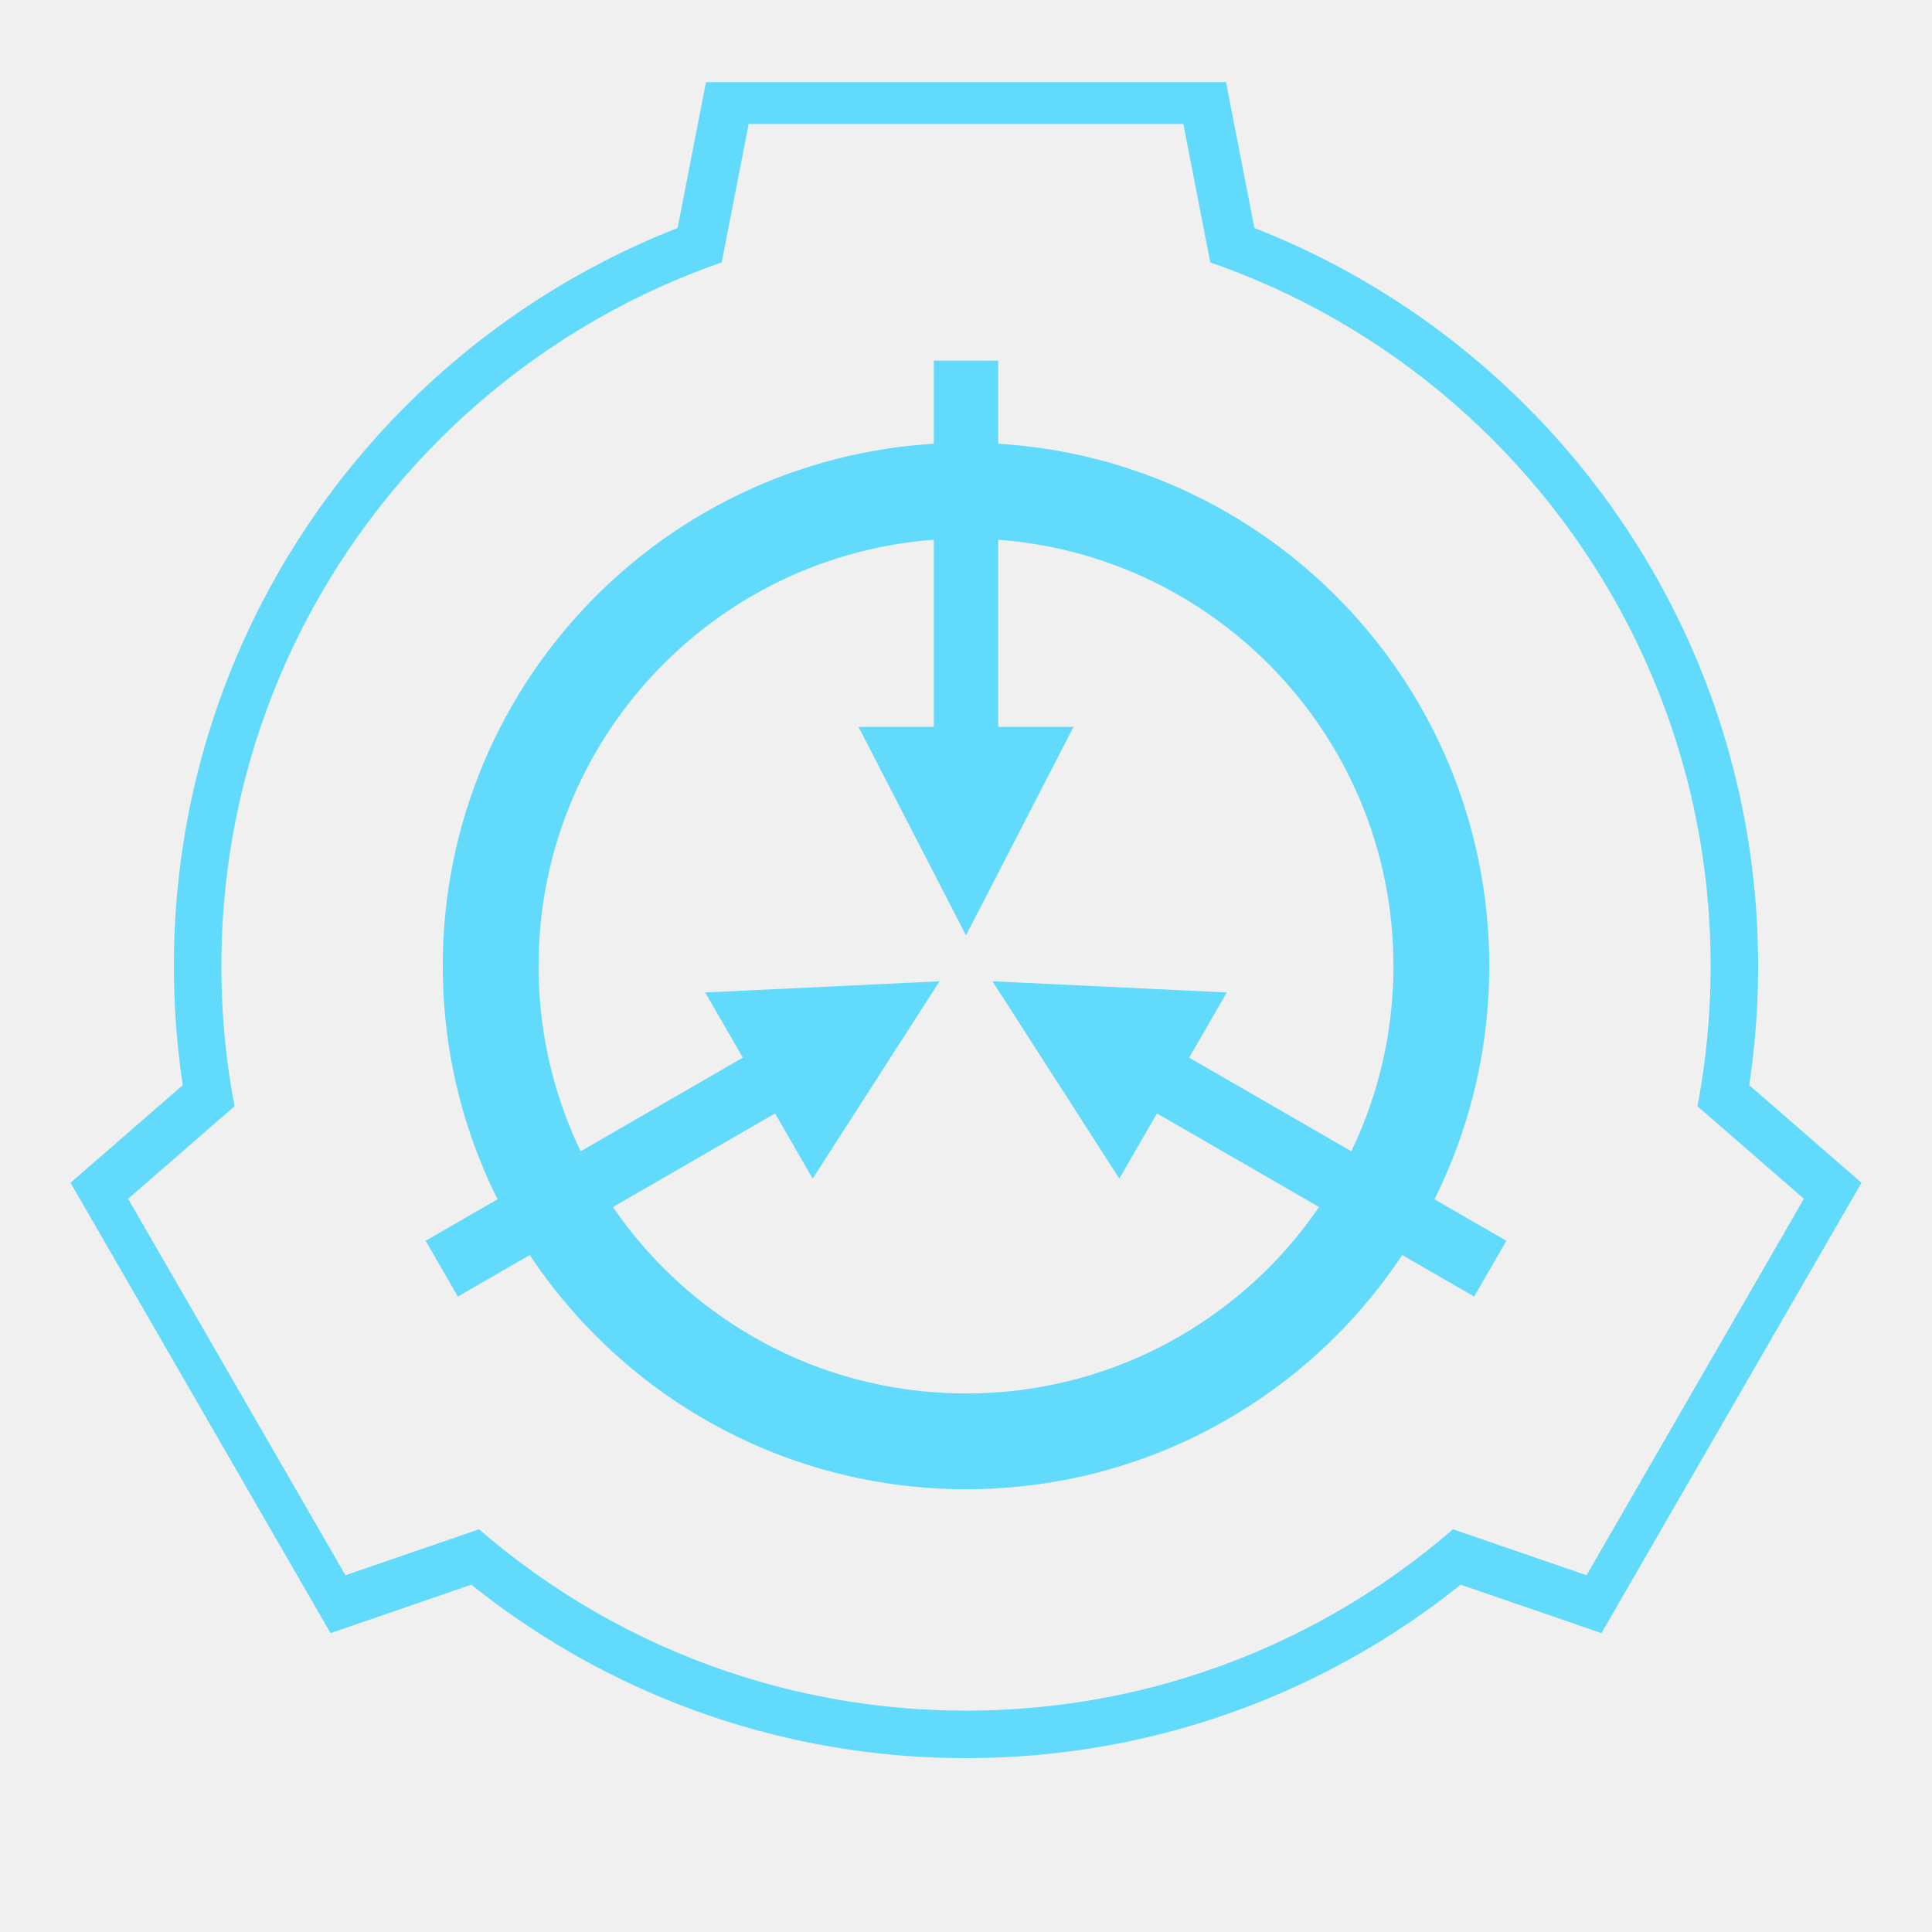
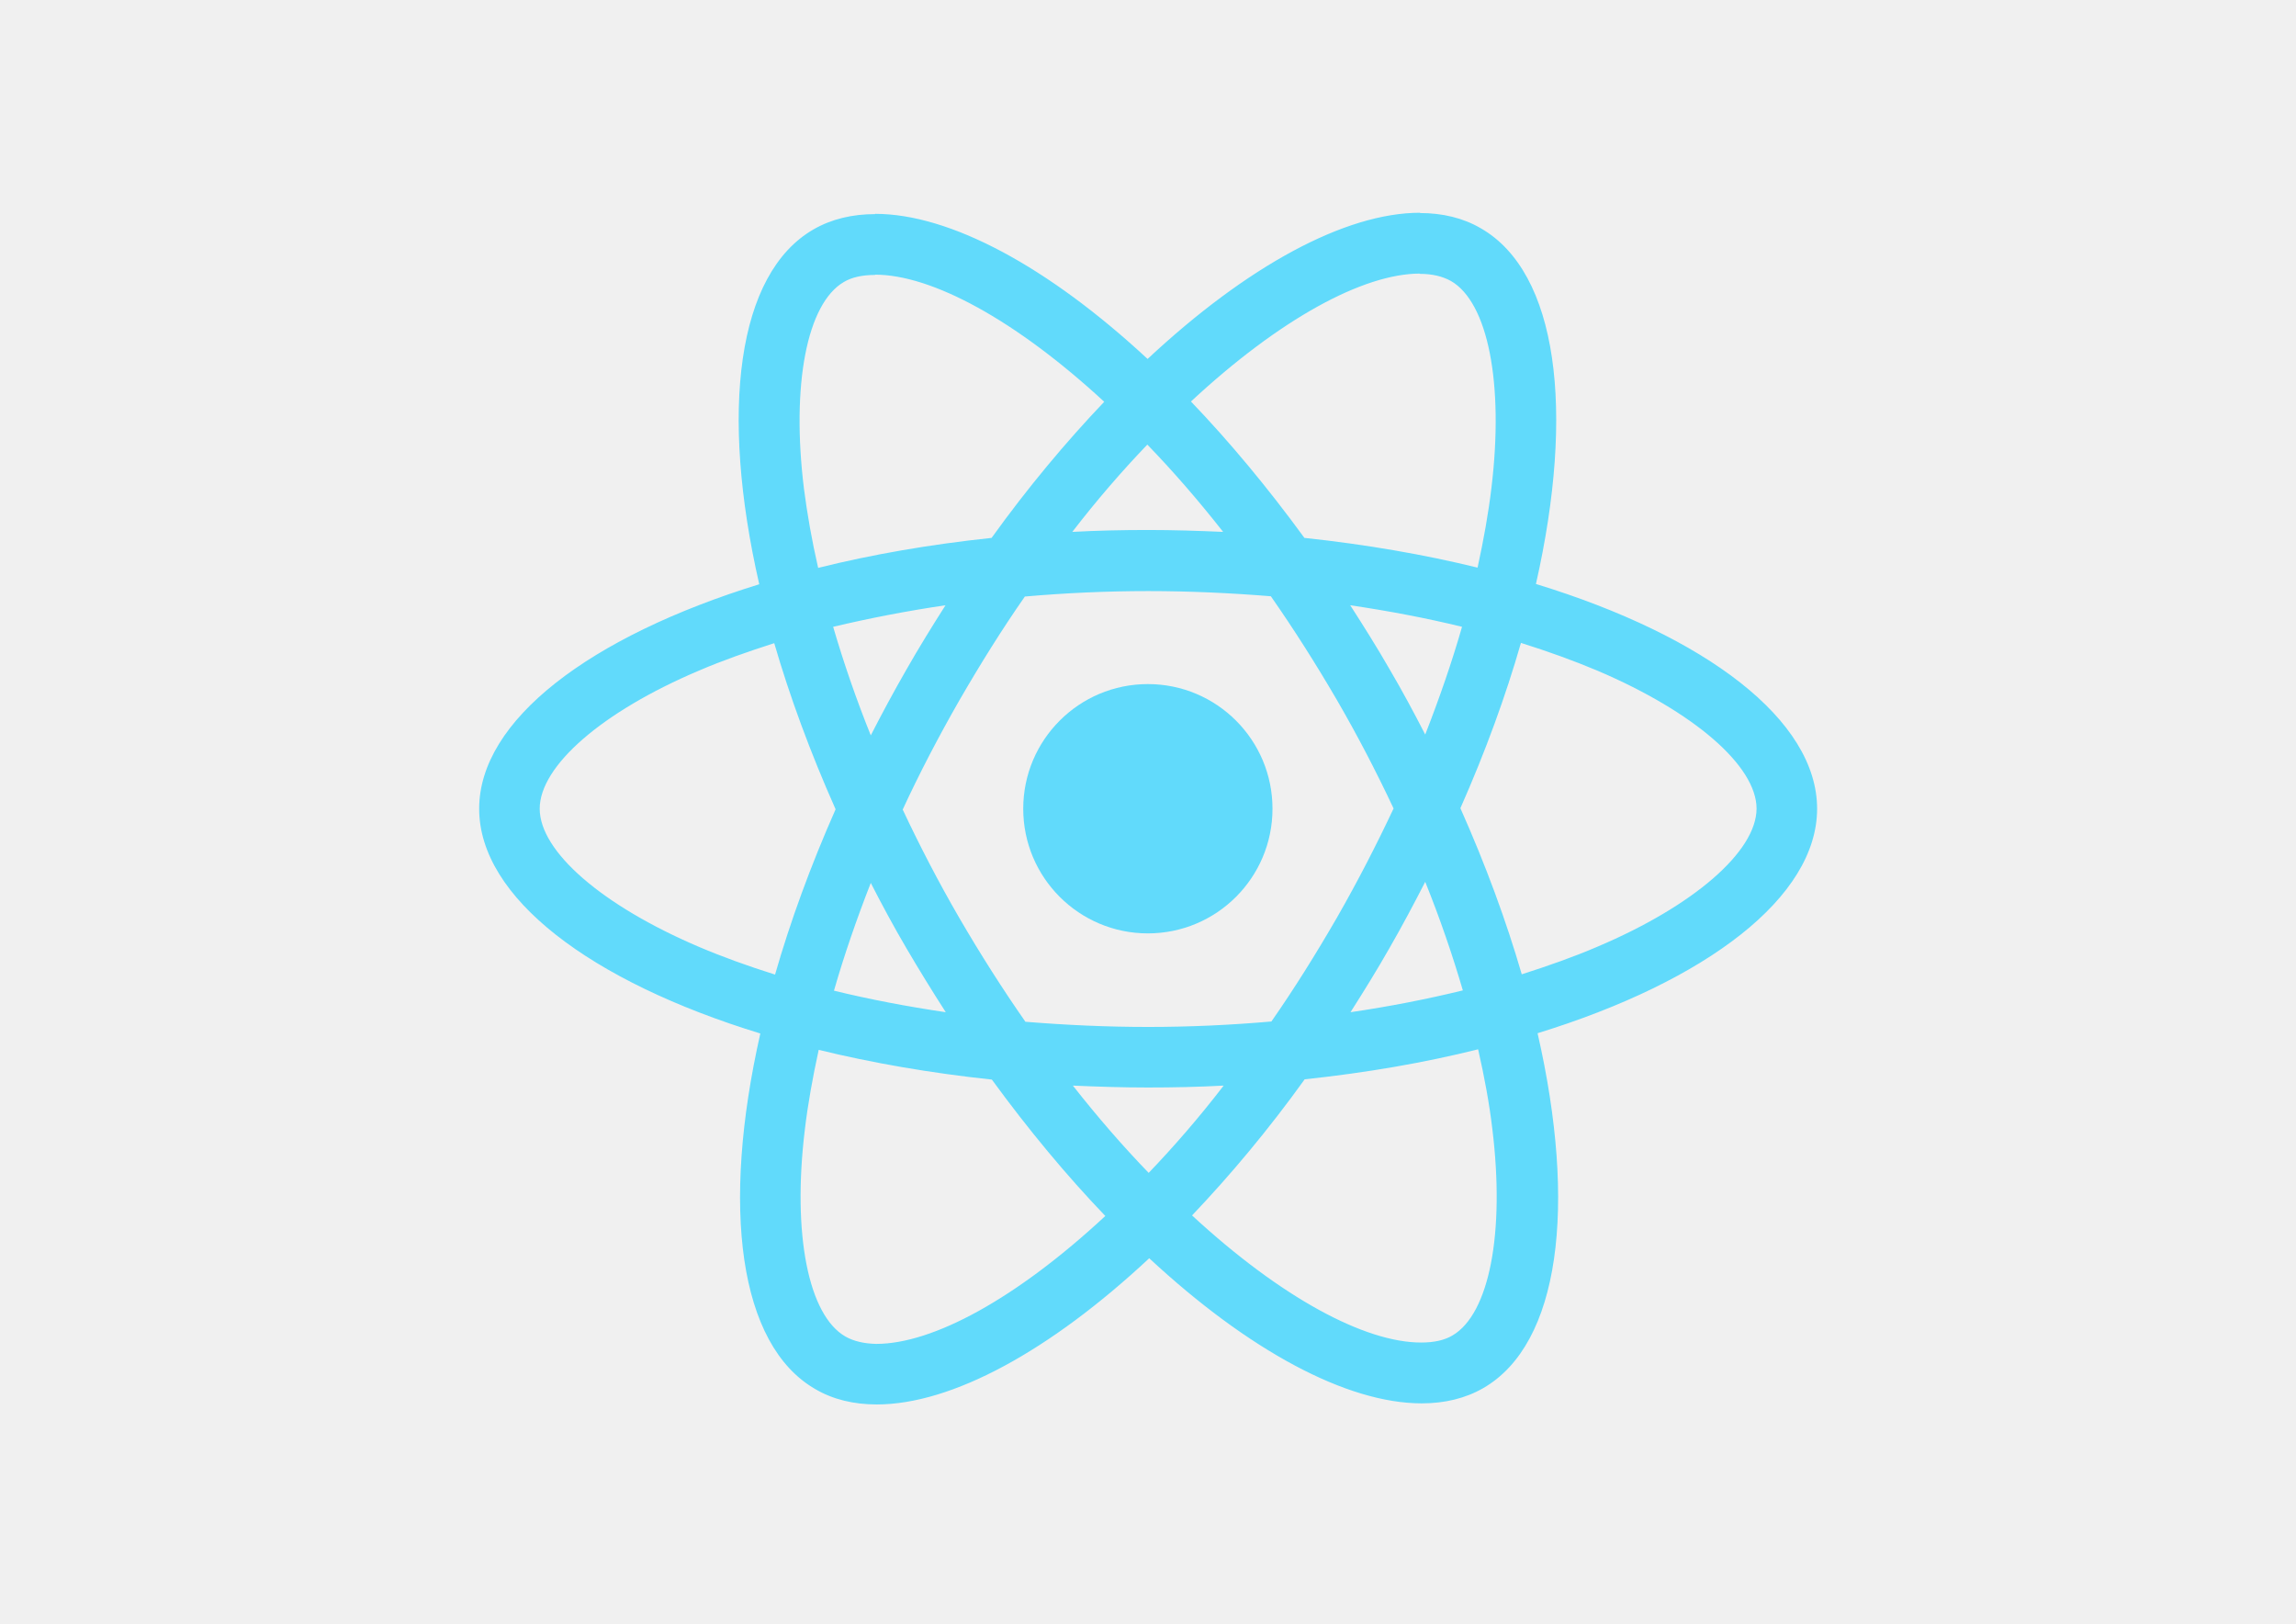
- <svg xmlns="http://www.w3.org/2000/svg" xmlns:xlink="http://www.w3.org/1999/xlink" version="1.1" viewBox="-1200 -1200 2400 2400">
-   <defs>
-     <mask id="c">
-       <path d="m-1200-1200h2400v2400h-2400z" fill="#fff" />
-       <circle r="925" />
-       <path d="m-306-861 36-185h540l36 185" />
-       <path transform="rotate(120)" d="m-306-861 36-185h540l36 185" />
-       <path transform="rotate(240)" d="m-306-861 36-185h540l36 185" />
-     </mask>
-   </defs>
-   <g mask="url(#c)">
-     <circle r="984" fill="#61DAFB" />
-     <path id="a" d="m-359-913 36-185h646l36 185" fill="#61DAFB" />
-     <use transform="rotate(120)" xlink:href="#a" fill="#61DAFB" />
-     <use transform="rotate(240)" xlink:href="#a" fill="#61DAFB" />
+ <svg xmlns="http://www.w3.org/2000/svg" viewBox="0 0 841.9 595.3">
+   <g fill="#61DAFB">
+     <path d="M666.3 296.5c0-32.5-40.7-63.3-103.1-82.4 14.4-63.6 8-114.2-20.2-130.4-6.5-3.8-14.1-5.6-22.4-5.6v22.3c4.6 0 8.3.9 11.4 2.6 13.6 7.8 19.5 37.5 14.9 75.7-1.1 9.4-2.9 19.3-5.1 29.4-19.6-4.8-41-8.5-63.5-10.9-13.5-18.5-27.5-35.3-41.6-50 32.6-30.3 63.2-46.9 84-46.9V78c-27.5 0-63.5 19.6-99.9 53.6-36.4-33.8-72.4-53.2-99.9-53.2v22.3c20.7 0 51.4 16.5 84 46.6-14 14.7-28 31.4-41.3 49.9-22.6 2.4-44 6.1-63.6 11-2.3-10-4-19.7-5.2-29-4.7-38.2 1.1-67.9 14.6-75.8 3-1.8 6.9-2.6 11.5-2.6V78.5c-8.4 0-16 1.8-22.6 5.6-28.1 16.2-34.4 66.7-19.9 130.1-62.2 19.2-102.7 49.9-102.7 82.3 0 32.5 40.7 63.3 103.1 82.4-14.4 63.6-8 114.2 20.2 130.4 6.5 3.8 14.1 5.6 22.5 5.6 27.5 0 63.5-19.6 99.9-53.6 36.4 33.8 72.4 53.2 99.9 53.2 8.4 0 16-1.8 22.6-5.6 28.1-16.2 34.4-66.7 19.9-130.1 62-19.1 102.5-49.9 102.5-82.3zm-130.2-66.7c-3.7 12.9-8.3 26.2-13.5 39.5-4.1-8-8.4-16-13.1-24-4.6-8-9.5-15.8-14.4-23.4 14.2 2.1 27.9 4.7 41 7.9zm-45.8 106.5c-7.8 13.5-15.8 26.3-24.1 38.2-14.9 1.3-30 2-45.2 2-15.1 0-30.2-.7-45-1.9-8.3-11.9-16.4-24.6-24.2-38-7.6-13.1-14.5-26.4-20.8-39.8 6.2-13.4 13.2-26.8 20.7-39.9 7.8-13.5 15.8-26.3 24.1-38.2 14.9-1.3 30-2 45.2-2 15.1 0 30.2.7 45 1.9 8.3 11.9 16.4 24.6 24.2 38 7.6 13.1 14.5 26.4 20.8 39.8-6.3 13.4-13.2 26.8-20.7 39.9zm32.3-13c5.4 13.4 10 26.8 13.8 39.8-13.1 3.2-26.9 5.9-41.2 8 4.9-7.7 9.8-15.6 14.4-23.7 4.6-8 8.9-16.1 13-24.1zM421.2 430c-9.3-9.6-18.6-20.3-27.8-32 9 .4 18.2.7 27.5.7 9.4 0 18.7-.2 27.8-.7-9 11.7-18.3 22.4-27.5 32zm-74.4-58.9c-14.2-2.1-27.9-4.7-41-7.9 3.7-12.9 8.3-26.2 13.5-39.5 4.1 8 8.4 16 13.1 24 4.7 8 9.5 15.8 14.4 23.4zM420.7 163c9.3 9.6 18.6 20.3 27.8 32-9-.4-18.2-.7-27.5-.7-9.4 0-18.7.2-27.8.7 9-11.7 18.3-22.4 27.5-32zm-74 58.9c-4.9 7.7-9.8 15.6-14.4 23.7-4.6 8-8.9 16-13 24-5.4-13.4-10-26.8-13.8-39.8 13.1-3.1 26.9-5.8 41.2-7.9zm-90.5 125.2c-35.4-15.1-58.3-34.9-58.3-50.6 0-15.7 22.9-35.6 58.3-50.6 8.6-3.7 18-7 27.7-10.1 5.7 19.6 13.2 40 22.5 60.9-9.2 20.8-16.6 41.1-22.2 60.6-9.9-3.1-19.3-6.5-28-10.2zM310 490c-13.6-7.8-19.5-37.5-14.9-75.7 1.1-9.4 2.9-19.3 5.1-29.4 19.6 4.8 41 8.5 63.5 10.9 13.5 18.5 27.5 35.3 41.6 50-32.6 30.3-63.2 46.9-84 46.9-4.5-.1-8.3-1-11.3-2.7zm237.2-76.2c4.7 38.2-1.1 67.9-14.6 75.8-3 1.8-6.9 2.6-11.5 2.6-20.7 0-51.4-16.5-84-46.6 14-14.7 28-31.4 41.3-49.9 22.6-2.4 44-6.1 63.6-11 2.3 10.1 4.1 19.8 5.2 29.1zm38.5-66.7c-8.6 3.7-18 7-27.7 10.1-5.7-19.6-13.2-40-22.5-60.9 9.2-20.8 16.6-41.1 22.2-60.6 9.9 3.1 19.3 6.5 28.1 10.2 35.4 15.1 58.3 34.9 58.3 50.6-.1 15.7-23 35.6-58.4 50.6zM320.8 78.4z" />
+     <circle cx="420.9" cy="296.5" r="45.7" />
+     <path d="M520.5 78.1z" />
  </g>
-   <circle r="590.5" fill="none" stroke="#61DAFB" stroke-width="119" />
-   <path id="b" d="m-40-752v455h-93.5l133.5 259 133.5-259h-93.5v-455" fill="#61DAFB" />
-   <use transform="rotate(120)" xlink:href="#b" />
-   <use transform="rotate(240)" xlink:href="#b" />
</svg>
